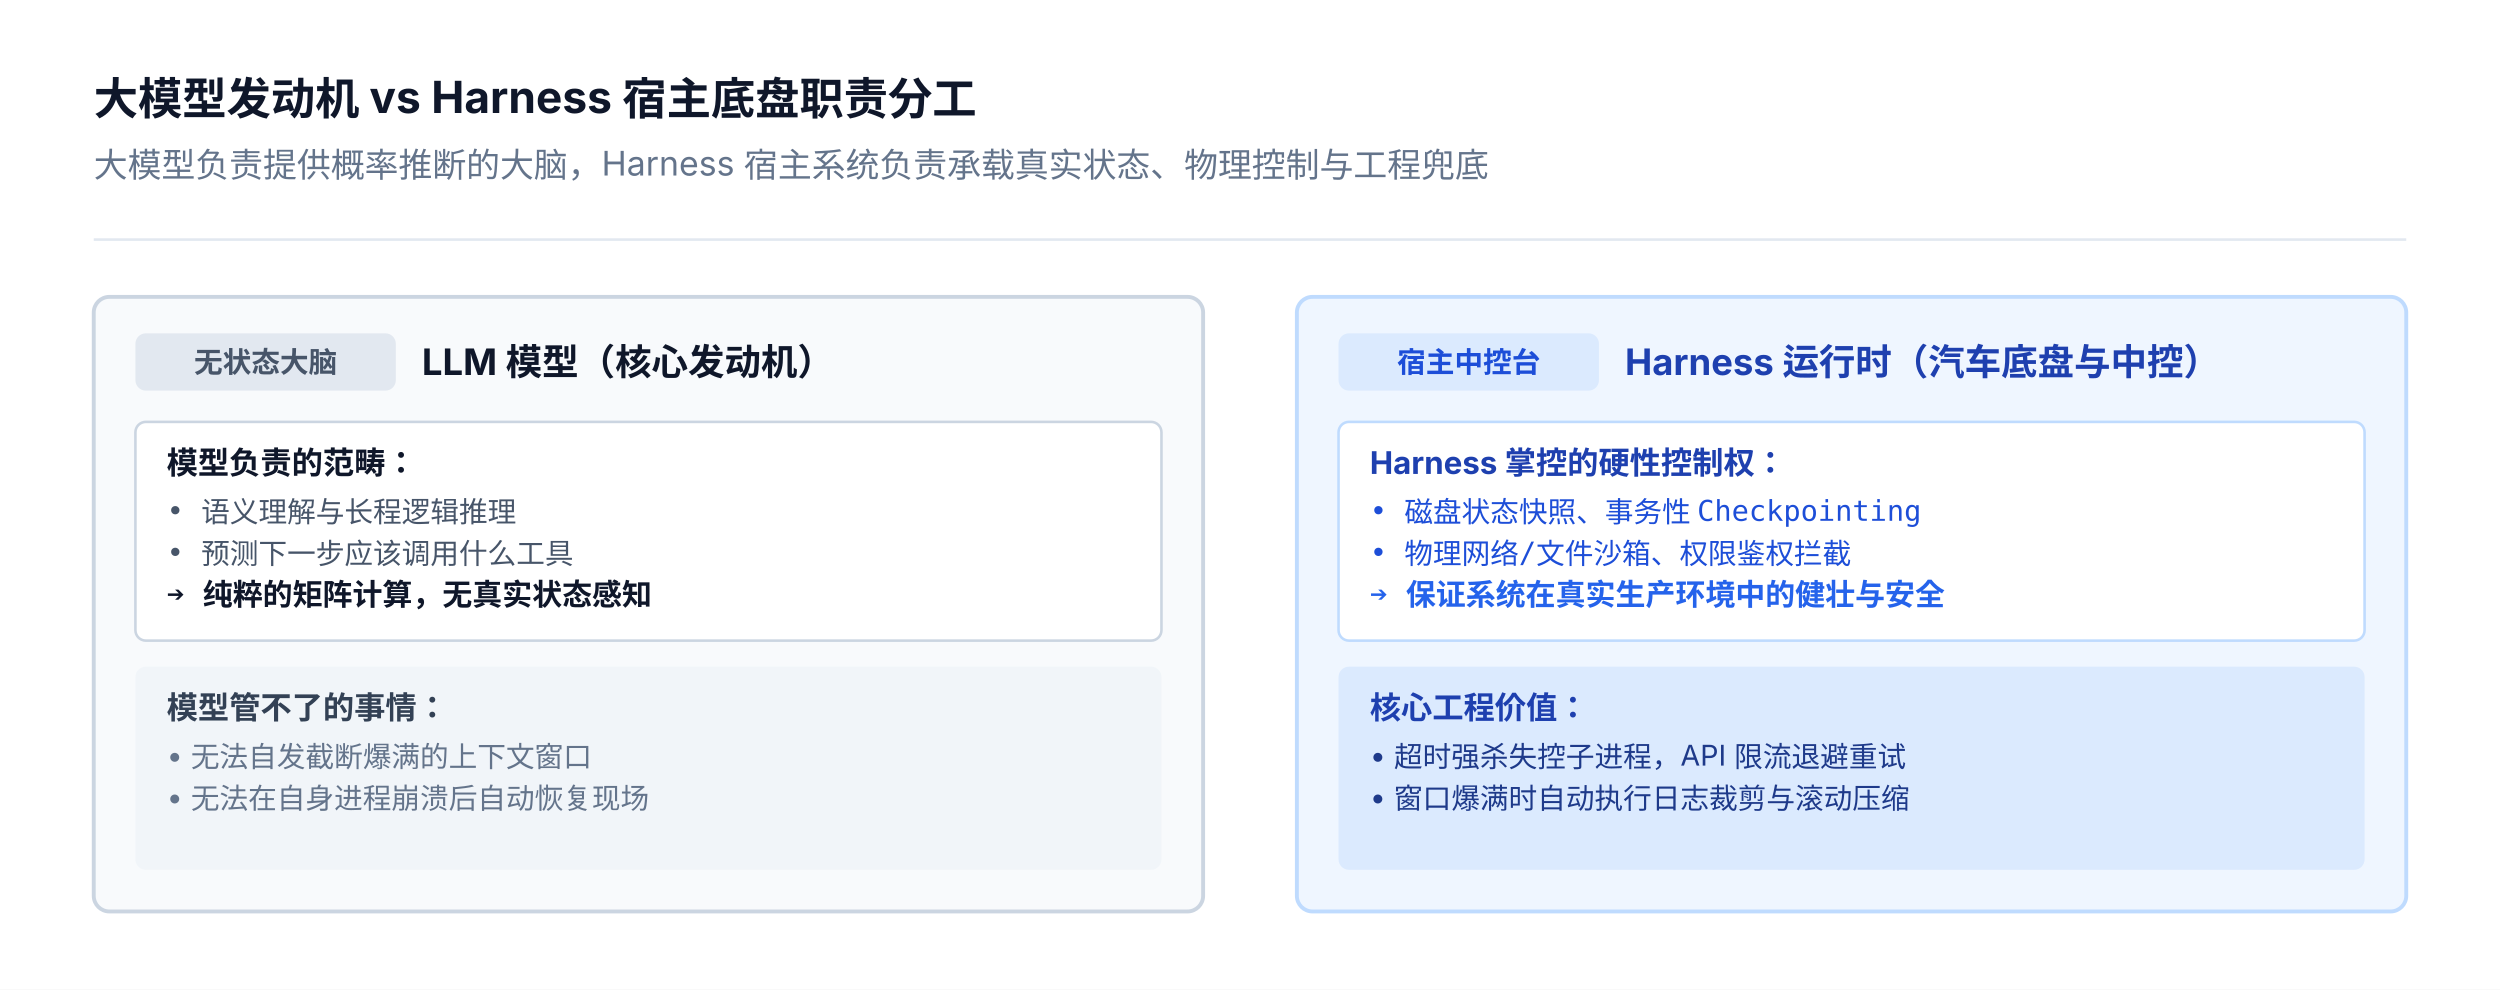
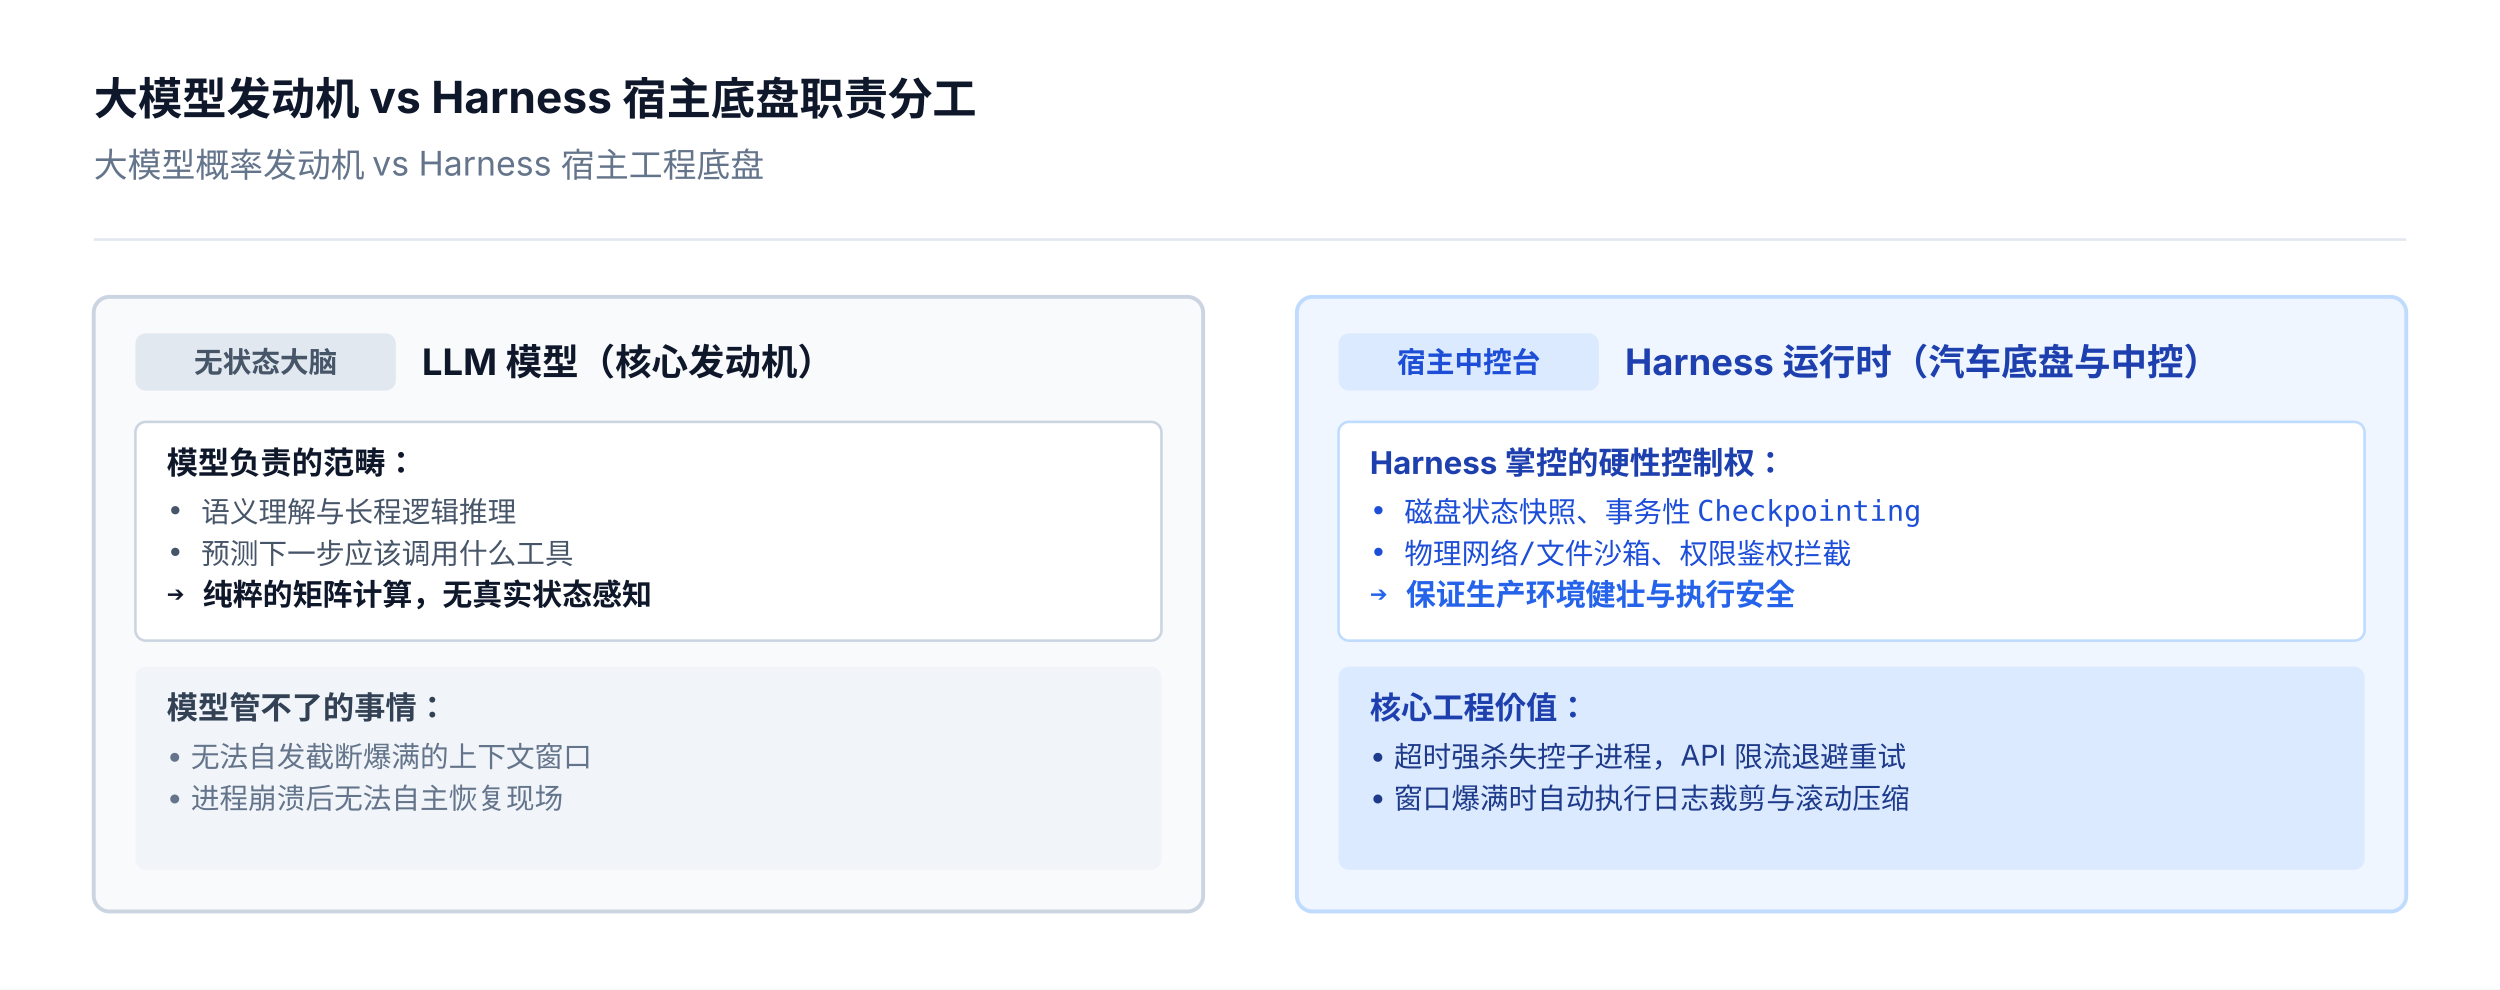
<svg xmlns="http://www.w3.org/2000/svg" viewBox="0 0 960 380" width="960" height="380">
  <defs>
    <style>
      text { font-family: -apple-system, BlinkMacSystemFont, "PingFang SC", "Segoe UI", "Noto Sans SC", sans-serif; }
      .title { font-size: 17px; font-weight: 700; fill: #0f172a; }
      .subtitle { font-size: 13px; font-weight: 400; fill: #64748b; }
      .col-title { font-size: 14px; font-weight: 700; }
      .tag { font-size: 11px; font-weight: 600; }
      .box-label { font-size: 12px; font-weight: 700; }
      .box-desc { font-size: 11px; font-weight: 400; line-height: 1.4; }
      .mono { font-family: "IBM Plex Mono", monospace; font-size: 11px; }
      .mono-bold { font-family: "IBM Plex Mono", monospace; font-size: 11.5px; font-weight: 700; }
    </style>
  </defs>
  <rect width="960" height="380" fill="#ffffff" />
  <text x="36" y="44" class="title">大模型发动机 vs Harness 宿主底盘职责分工</text>
-   <text x="36" y="68" class="subtitle">大模型负责提供概率推断的大脑，Harness 宿主系统负责承载真实状态、物理控制与工程兜底</text>
+   <text x="36" y="68" class="subtitle">大模型概率发动机 vs Harness 宿主工程底盘</text>
  <line x1="36" y1="92" x2="924" y2="92" stroke="#e2e8f0" stroke-width="1" />
  <g transform="translate(36, 114)">
    <g transform="translate(0, 0)">
      <rect width="426" height="236" rx="6" fill="#f8fafc" stroke="#cbd5e1" stroke-width="1.5" />
      <rect x="16" y="14" width="100" height="22" rx="4" fill="#e2e8f0" />
      <text x="66" y="29" text-anchor="middle" class="tag" fill="#475569">无状态大脑</text>
      <text x="126" y="30" class="col-title" fill="#0f172a">LLM 模型（核心发动机）</text>
      <g transform="translate(16, 48)">
        <rect width="394" height="84" rx="4" fill="#ffffff" stroke="#cbd5e1" />
        <text x="12" y="20" class="box-label" fill="#0f172a">模型负责的范畴：</text>
        <text x="12" y="38" class="mono" fill="#475569">• 语义理解与长程逻辑推理</text>
        <text x="12" y="54" class="mono" fill="#475569">• 预测下一步应该调用什么工具</text>
        <text x="12" y="70" class="mono-bold" fill="#0f172a">➔ 纯粹的矩阵计算，无真实状态感知</text>
      </g>
      <g transform="translate(16, 142)">
        <rect width="394" height="78" rx="4" fill="#f1f5f9" />
        <text x="12" y="20" class="box-label" fill="#334155">模型管不了的事情：</text>
        <text x="12" y="38" class="box-desc" fill="#64748b">• 无法自发截断爆满的上下文窗口</text>
-         <text x="12" y="54" class="box-desc" fill="#64748b">• 无法在自身进程崩溃后自动恢复现场</text>
+         <text x="12" y="54" class="box-desc" fill="#64748b">• 进程崩溃后无法自主恢复现场</text>
      </g>
    </g>
    <g transform="translate(462, 0)">
      <rect width="426" height="236" rx="6" fill="#eff6ff" stroke="#bfdbfe" stroke-width="1.5" />
      <rect x="16" y="14" width="100" height="22" rx="4" fill="#dbeafe" />
      <text x="66" y="29" text-anchor="middle" class="tag" fill="#1d4ed8">宿主中控台</text>
      <text x="126" y="30" class="col-title" fill="#1e40af">Harness 运行时（汽车底盘与中控）</text>
      <g transform="translate(16, 48)">
        <rect width="394" height="84" rx="4" fill="#ffffff" stroke="#bfdbfe" />
        <text x="12" y="20" class="box-label" fill="#1e40af">Harness 掌控的硬性控制权：</text>
        <text x="12" y="38" class="mono" fill="#1d4ed8">• 磁盘状态快照、事务性 Checkpointing</text>
        <text x="12" y="54" class="mono" fill="#1d4ed8">• 物理网络/文件沙箱、权限鉴权拦截</text>
-         <text x="12" y="70" class="mono-bold" fill="#2563eb">➔ 保证系统在真实生产环境中的健壮与安全</text>
+         <text x="12" y="70" class="mono-bold" fill="#2563eb">➔ 保证生产环境健壮与执行安全</text>
      </g>
      <g transform="translate(16, 142)">
        <rect width="394" height="78" rx="4" fill="#dbeafe" />
        <text x="12" y="20" class="box-label" fill="#1e40af">核心工程价值：</text>
        <text x="12" y="38" class="box-desc" fill="#1e3a8a">• 超时强杀失控子进程，API 限流退避重试</text>
        <text x="12" y="54" class="box-desc" fill="#1e3a8a">• 窗口爆满时自动执行日志裁剪与滚动压缩</text>
      </g>
    </g>
  </g>
</svg>
